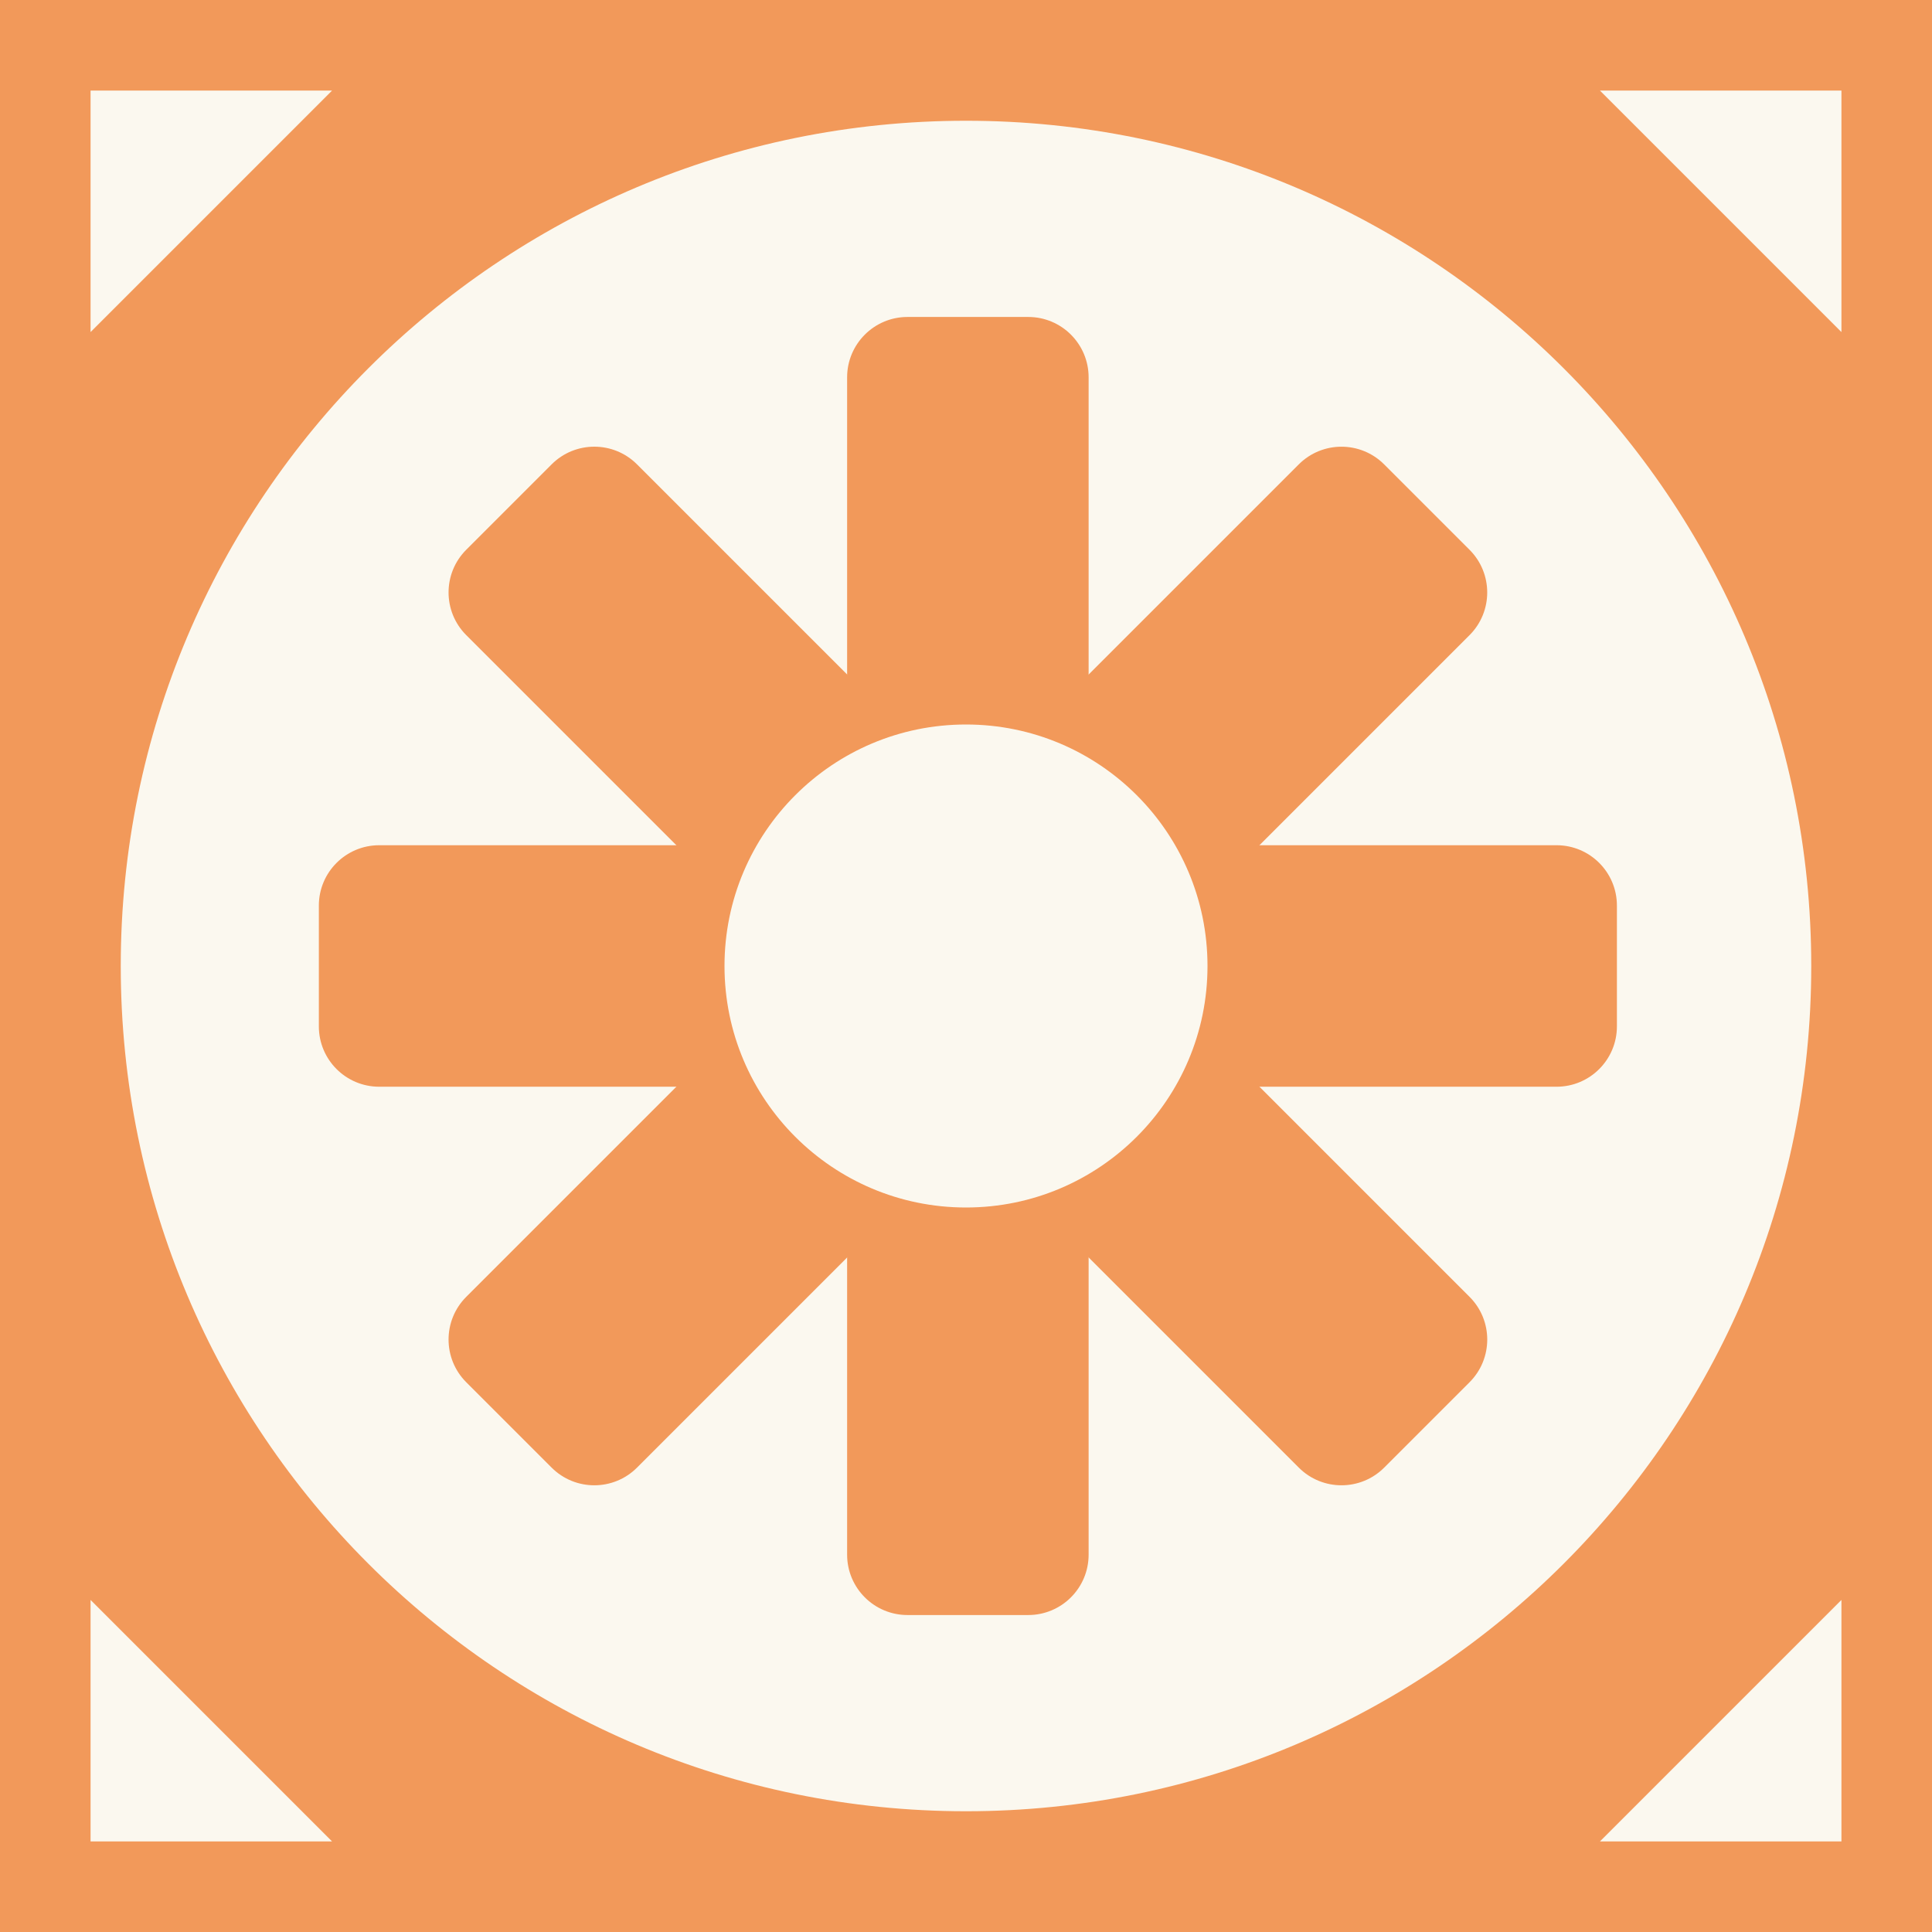
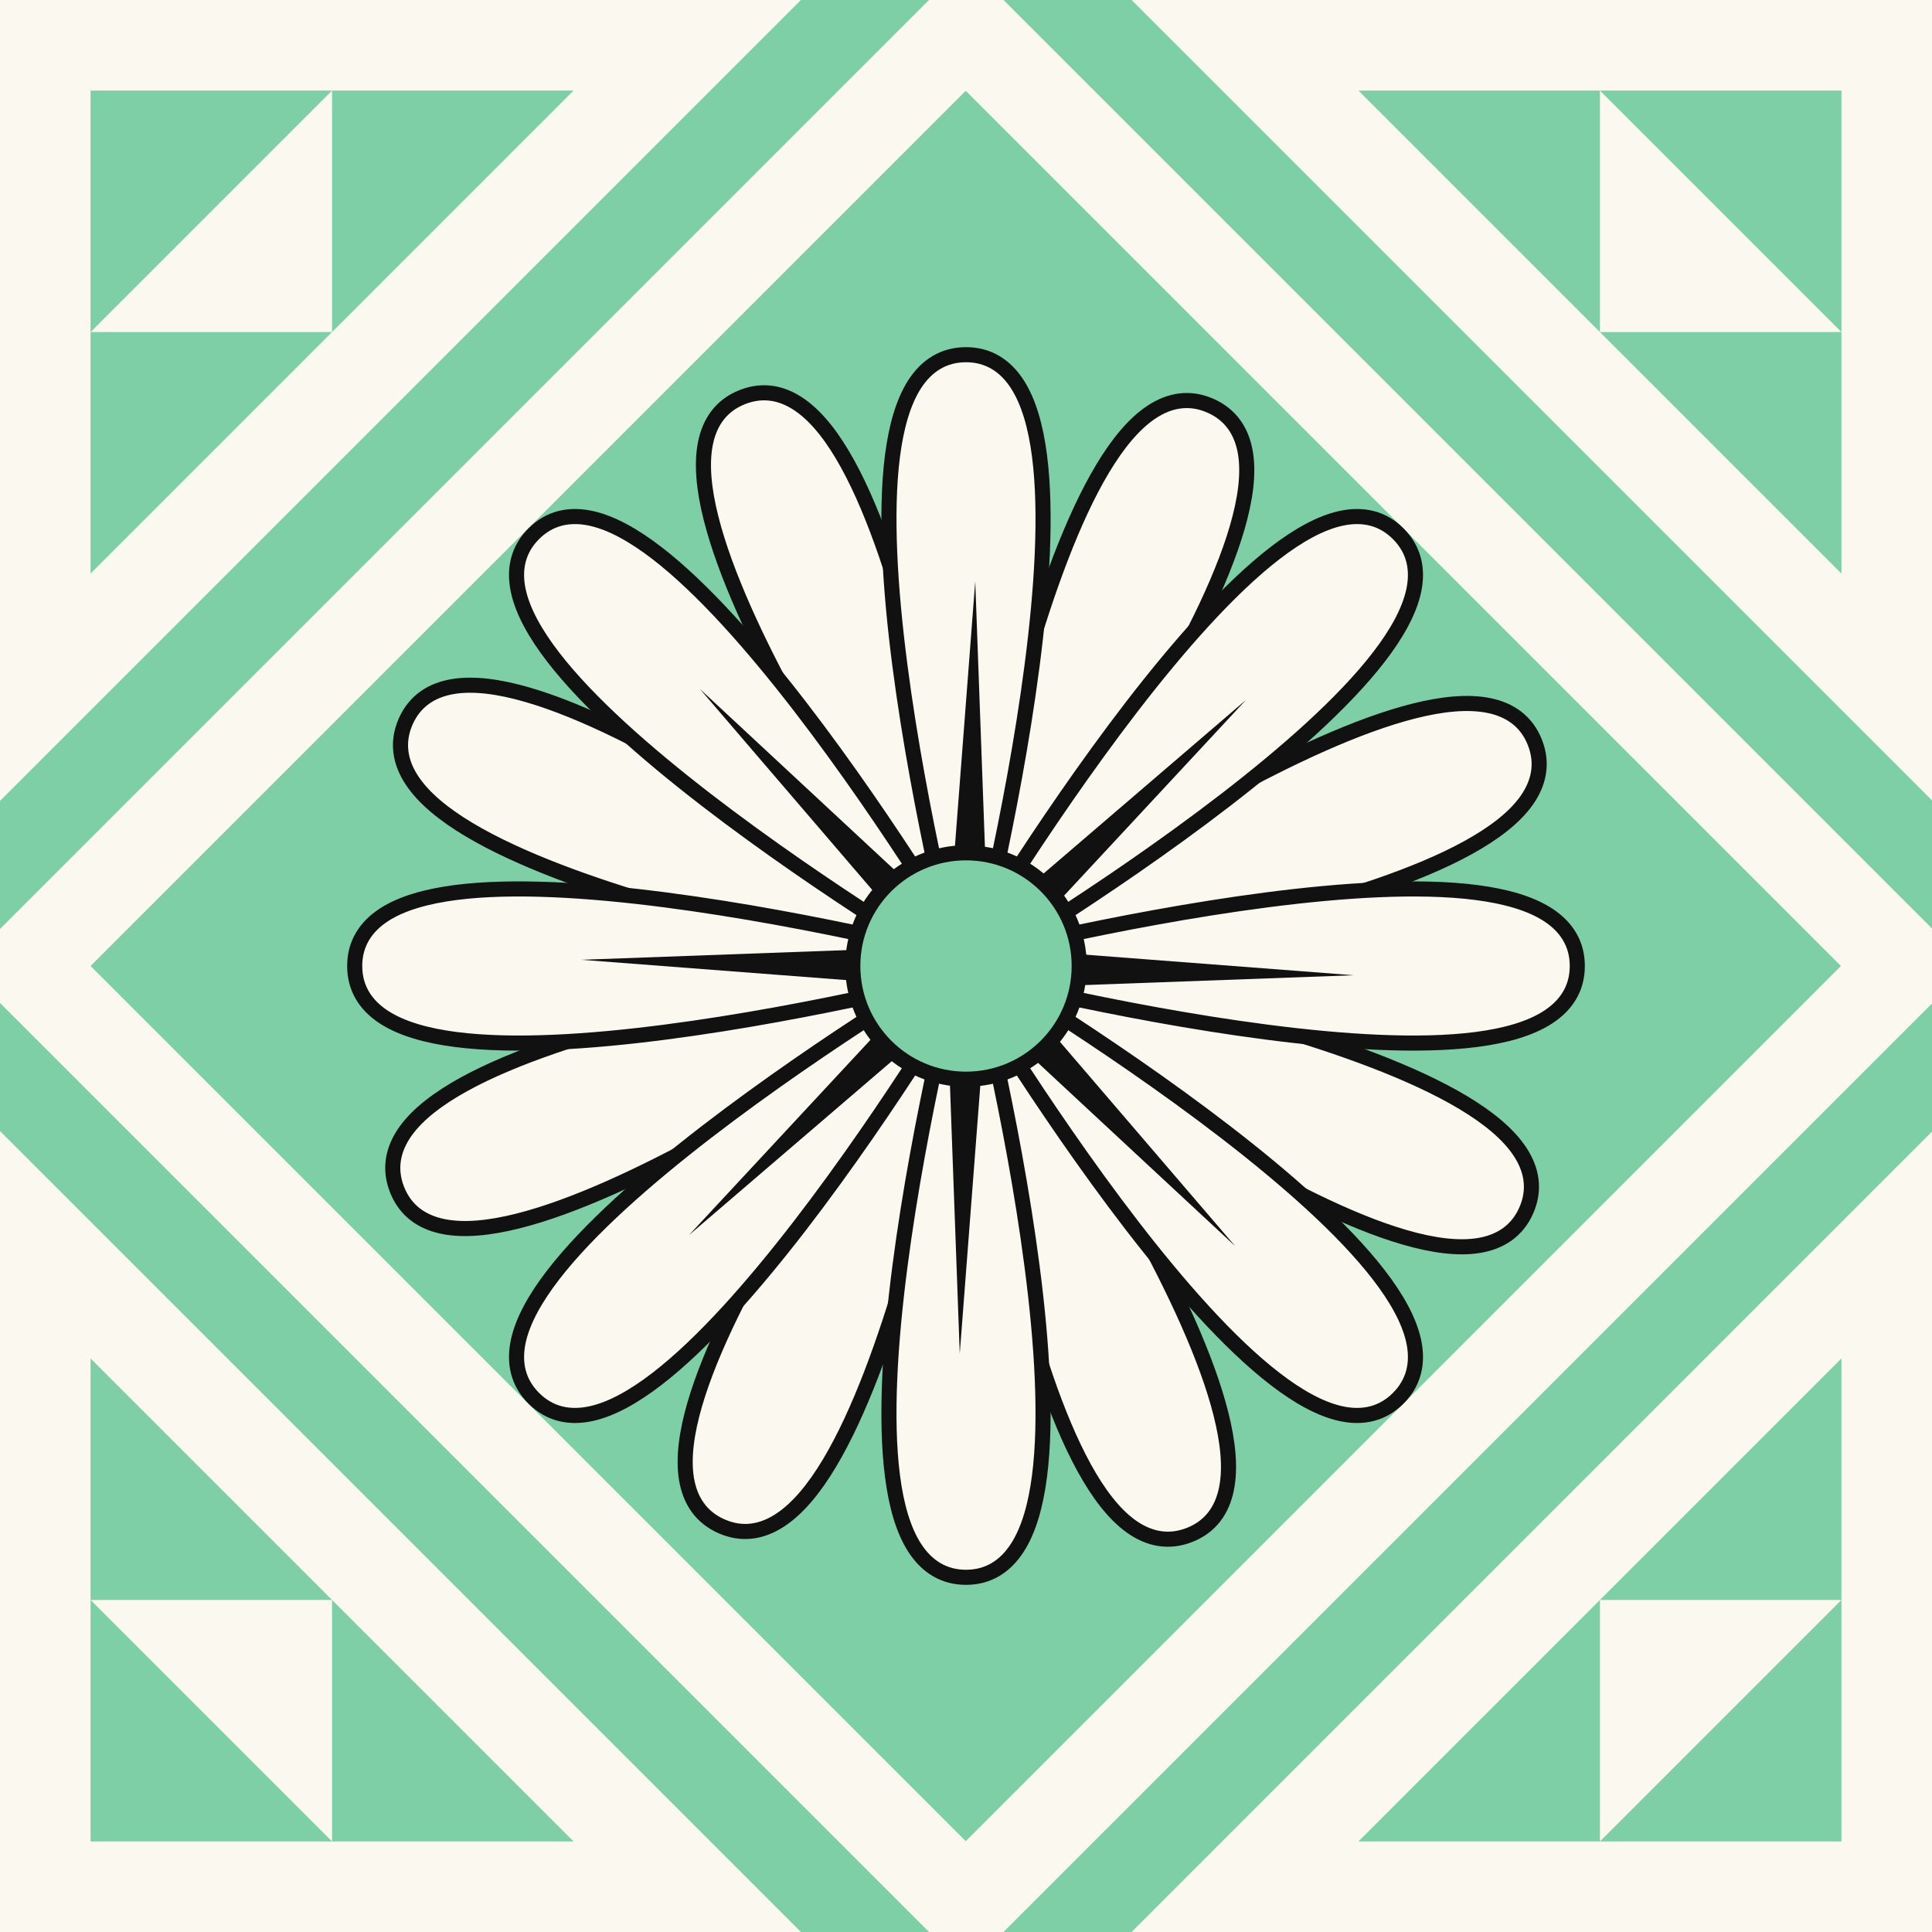
<svg xmlns="http://www.w3.org/2000/svg" width="64" height="64" viewBox="0 0 64 64" fill="none">
-   <g clip-path="url(#clip0_222_3274)">
-     <rect width="64" height="64" fill="#F2995A" />
-     <rect x="4" y="60" width="56" height="56" rx="28" transform="rotate(-90 4 60)" fill="#FBF8EF" />
-     <rect x="53.562" y="28" width="8" height="16" rx="2" transform="rotate(90 53.5625 27.9998)" fill="#F2995A" />
-     <rect x="26.562" y="28" width="8" height="16" rx="2" transform="rotate(90 26.5625 27.9998)" fill="#F2995A" />
-     <rect x="28.062" y="10.5" width="8" height="16" rx="2" fill="#F2995A" />
-     <rect x="28.062" y="37.5" width="8" height="16" rx="2" fill="#F2995A" />
-     <rect x="44.438" y="13.969" width="8" height="16" rx="2" transform="rotate(45 44.4375 13.9686)" fill="#F2995A" />
-     <rect x="25.344" y="33.06" width="8" height="16" rx="2" transform="rotate(45 25.3438 33.0605)" fill="#F2995A" />
-     <rect x="14.031" y="19.625" width="8" height="16" rx="2" transform="rotate(-45 14.0312 19.6254)" fill="#F2995A" />
-     <rect x="33.125" y="38.717" width="8" height="16" rx="2" transform="rotate(-45 33.125 38.7173)" fill="#F2995A" />
-     <rect x="24" y="24" width="16" height="16" rx="8" fill="#FBF8EF" />
-     <path d="M61 53V61H53L61 53Z" fill="#FBF8EF" />
-     <path d="M53 3H61V11L53 3Z" fill="#FBF8EF" />
-     <path d="M11 3H3V11L11 3Z" fill="#FBF8EF" />
-     <path d="M11 61H3V53L11 61Z" fill="#FBF8EF" />
+   <g clip-path="url(#clip0_379_1611)">
+     <rect width="64" height="64" fill="#FBF8EF" />
+     <rect x="-3.347" y="32" width="50" height="50" transform="rotate(-45 -3.34743 32)" fill="#FBF8EF" />
+     <rect x="-3.347" y="32" width="50" height="50" transform="rotate(-45 -3.34743 32)" stroke="#7ECEA6" stroke-width="3" />
+     <rect width="41" height="41" transform="translate(3 32) rotate(-45)" fill="#7ECEA6" />
+     <path d="M29.971 29.496C30.307 30.003 30.614 30.453 30.875 30.833C30.505 30.558 30.066 30.235 29.572 29.881C28.012 28.758 25.908 27.309 23.737 26.009C21.571 24.711 19.321 23.549 17.473 23.014C16.55 22.746 15.703 22.627 15.006 22.742C14.294 22.86 13.734 23.225 13.435 23.909C13.137 24.593 13.251 25.253 13.65 25.854C14.04 26.443 14.704 26.983 15.528 27.476C17.178 28.465 19.561 29.323 21.986 30.026C24.417 30.731 26.91 31.286 28.795 31.665C29.391 31.784 29.926 31.887 30.38 31.97C29.923 32.037 29.384 32.12 28.785 32.218C26.887 32.527 24.375 32.991 21.921 33.606C19.471 34.22 17.059 34.99 15.373 35.917C14.532 36.381 13.848 36.895 13.437 37.469C13.017 38.056 12.879 38.711 13.152 39.405C13.425 40.1 13.971 40.486 14.678 40.629C15.37 40.77 16.222 40.682 17.153 40.448C19.02 39.98 21.311 38.902 23.523 37.684C25.74 36.464 27.896 35.094 29.496 34.029C30.002 33.693 30.453 33.386 30.833 33.125C30.558 33.495 30.235 33.934 29.88 34.428C28.758 35.988 27.309 38.092 26.008 40.262C24.71 42.429 23.549 44.678 23.013 46.526C22.745 47.449 22.626 48.296 22.741 48.993C22.859 49.705 23.224 50.265 23.908 50.563C24.592 50.862 25.252 50.748 25.853 50.349C26.442 49.959 26.982 49.295 27.475 48.471C28.464 46.821 29.322 44.439 30.025 42.013C30.73 39.583 31.285 37.089 31.664 35.205C31.784 34.609 31.886 34.074 31.97 33.62C32.037 34.077 32.12 34.615 32.218 35.215C32.527 37.112 32.99 39.624 33.605 42.079C34.219 44.528 34.989 46.94 35.917 48.626C36.38 49.467 36.894 50.151 37.468 50.562C38.055 50.982 38.71 51.12 39.404 50.847C40.099 50.575 40.485 50.028 40.628 49.321C40.769 48.629 40.681 47.777 40.447 46.846C39.98 44.98 38.902 42.689 37.684 40.476C36.464 38.259 35.093 36.104 34.029 34.504C33.692 33.998 33.386 33.547 33.125 33.167C33.495 33.442 33.934 33.764 34.427 34.12C35.987 35.242 38.091 36.691 40.262 37.991C42.428 39.289 44.678 40.45 46.526 40.986C47.448 41.254 48.295 41.373 48.992 41.258C49.704 41.14 50.264 40.775 50.562 40.091C50.861 39.407 50.747 38.747 50.348 38.146C49.958 37.557 49.294 37.017 48.471 36.524C46.82 35.535 44.438 34.677 42.013 33.974C39.582 33.269 37.089 32.714 35.205 32.336C34.609 32.216 34.074 32.114 33.62 32.03C34.077 31.963 34.615 31.88 35.215 31.782C37.112 31.473 39.624 31.009 42.078 30.394C44.528 29.78 46.94 29.01 48.625 28.082C49.466 27.619 50.15 27.105 50.561 26.531C50.981 25.944 51.119 25.289 50.846 24.595C50.573 23.9 50.026 23.514 49.319 23.371C48.627 23.23 47.776 23.318 46.845 23.552C44.979 24.02 42.688 25.098 40.476 26.316C38.259 27.536 36.104 28.906 34.503 29.971C33.997 30.308 33.547 30.614 33.167 30.875C33.442 30.505 33.764 30.066 34.119 29.572C35.242 28.012 36.69 25.908 37.991 23.738C39.289 21.571 40.45 19.322 40.985 17.474C41.253 16.551 41.372 15.704 41.257 15.007C41.139 14.295 40.774 13.735 40.09 13.437C39.406 13.138 38.746 13.252 38.145 13.651C37.556 14.041 37.017 14.705 36.523 15.529C35.534 17.179 34.677 19.561 33.974 21.987C33.269 24.417 32.714 26.911 32.335 28.795C32.216 29.391 32.113 29.926 32.03 30.38C31.962 29.923 31.88 29.385 31.782 28.785C31.472 26.888 31.009 24.376 30.393 21.921C29.779 19.472 29.01 17.06 28.081 15.374C27.619 14.533 27.104 13.849 26.529 13.438C25.943 13.018 25.288 12.88 24.594 13.153C23.899 13.426 23.513 13.972 23.37 14.68C23.229 15.372 23.317 16.223 23.551 17.154C24.019 19.021 25.097 21.311 26.315 23.524C27.535 25.741 28.906 27.896 29.971 29.496Z" fill="#FBF8EF" stroke="#111111" stroke-width="0.5" />
+     <path d="M31.027 28.928C31.155 29.522 31.275 30.053 31.38 30.503C31.136 30.111 30.845 29.65 30.516 29.14C29.474 27.524 28.046 25.407 26.501 23.402C24.959 21.402 23.29 19.498 21.766 18.324C21.005 17.738 20.26 17.317 19.57 17.169C18.864 17.018 18.209 17.153 17.681 17.681C17.153 18.209 17.018 18.864 17.169 19.57C17.317 20.26 17.738 21.005 18.324 21.766C19.498 23.29 21.402 24.959 23.402 26.501C25.407 28.046 27.524 29.474 29.14 30.516C29.65 30.845 30.111 31.136 30.503 31.38C30.053 31.275 29.522 31.155 28.928 31.027C27.049 30.621 24.542 30.134 22.032 29.809C19.528 29.485 17.001 29.319 15.093 29.566C14.141 29.689 13.316 29.919 12.723 30.302C12.118 30.695 11.75 31.254 11.75 32C11.75 32.746 12.118 33.305 12.723 33.697C13.316 34.081 14.141 34.311 15.093 34.434C17.001 34.681 19.528 34.516 22.032 34.191C24.542 33.866 27.049 33.379 28.928 32.973C29.522 32.845 30.053 32.725 30.503 32.62C30.111 32.864 29.65 33.155 29.14 33.484C27.524 34.526 25.407 35.955 23.402 37.499C21.402 39.041 19.498 40.71 18.324 42.234C17.738 42.995 17.317 43.74 17.169 44.43C17.018 45.136 17.153 45.791 17.681 46.319C18.209 46.847 18.864 46.982 19.57 46.831C20.26 46.683 21.005 46.262 21.766 45.676C23.29 44.502 24.959 42.598 26.501 40.598C28.046 38.593 29.474 36.476 30.516 34.86C30.845 34.35 31.136 33.889 31.38 33.497C31.275 33.947 31.155 34.478 31.027 35.072C30.621 36.951 30.134 39.458 29.809 41.968C29.485 44.472 29.319 46.999 29.566 48.907C29.689 49.859 29.919 50.684 30.302 51.276C30.695 51.882 31.254 52.25 32 52.25C32.746 52.25 33.305 51.882 33.697 51.276C34.081 50.684 34.311 49.859 34.434 48.907C34.681 46.999 34.516 44.472 34.191 41.968C33.866 39.458 33.379 36.951 32.973 35.072C32.845 34.478 32.725 33.947 32.62 33.497C32.864 33.889 33.155 34.35 33.484 34.86C34.526 36.476 35.955 38.593 37.499 40.598C39.041 42.598 40.71 44.502 42.234 45.676C42.995 46.262 43.74 46.683 44.43 46.831C45.136 46.982 45.791 46.847 46.319 46.319C46.847 45.791 46.982 45.136 46.831 44.43C46.683 43.74 46.262 42.995 45.676 42.234C44.502 40.71 42.598 39.041 40.598 37.499C38.593 35.955 36.476 34.526 34.86 33.484C34.35 33.155 33.889 32.864 33.497 32.62C33.947 32.725 34.478 32.845 35.072 32.973C36.951 33.379 39.458 33.866 41.968 34.191C44.472 34.516 46.999 34.681 48.907 34.434C49.859 34.311 50.684 34.081 51.276 33.697C51.882 33.305 52.25 32.746 52.25 32C52.25 31.254 51.882 30.695 51.276 30.302C50.684 29.919 49.859 29.689 48.907 29.566C46.999 29.319 44.472 29.485 41.968 29.809C39.458 30.134 36.951 30.621 35.072 31.027C34.478 31.155 33.947 31.275 33.497 31.38C33.889 31.136 34.35 30.845 34.86 30.516C36.476 29.474 38.593 28.046 40.598 26.501C42.598 24.959 44.502 23.29 45.676 21.766C46.262 21.005 46.683 20.26 46.831 19.57C46.982 18.864 46.847 18.209 46.319 17.681C45.791 17.153 45.136 17.018 44.43 17.169C43.74 17.317 42.995 17.738 42.234 18.324C40.71 19.498 39.041 21.402 37.499 23.402C35.955 25.407 34.526 27.524 33.484 29.14C33.155 29.65 32.864 30.111 32.62 30.503C32.725 30.053 32.845 29.522 32.973 28.928C33.379 27.049 33.866 24.542 34.191 22.032C34.516 19.528 34.681 17.001 34.434 15.093C34.311 14.141 34.081 13.316 33.697 12.723C33.305 12.118 32.746 11.75 32 11.75C31.254 11.75 30.695 12.118 30.302 12.723C29.919 13.316 29.689 14.141 29.566 15.093C29.319 17.001 29.485 19.528 29.809 22.032C30.134 24.542 30.621 27.049 31.027 28.928Z" fill="#FBF8EF" stroke="#111111" stroke-width="0.5" />
+     <path d="M32.306 19.256L32.717 30.526L41.277 23.184L33.599 31.444L44.843 32.306L33.573 32.717L40.915 41.278L32.655 33.599L31.793 44.844L31.382 33.574L22.822 40.916L30.5 32.656L19.256 31.794L30.526 31.383L23.184 22.822L31.444 30.501L32.306 19.256Z" fill="#111111" />
+     <rect x="28.25" y="28.25" width="7.5" height="7.5" rx="3.75" fill="#7ECEA6" stroke="#111111" stroke-width="0.5" />
+     <path d="M61 45V61H45L61 45Z" fill="#7ECEA6" />
+     <path d="M45 3H61V19L45 3Z" fill="#7ECEA6" />
+     <path d="M19 3H3V19L19 3Z" fill="#7ECEA6" />
+     <path d="M19 61H3V45L19 61Z" fill="#7ECEA6" />
+     <path d="M3 53H11V61L3 53Z" fill="#FBF8EF" />
+     <path d="M11 3V11H3L11 3Z" fill="#FBF8EF" />
+     <path d="M61 11L53 11V3L61 11Z" fill="#FBF8EF" />
+     <path d="M53 61V53H61L53 61Z" fill="#FBF8EF" />
  </g>
  <defs>
-     <clipPath id="clip0_222_3274">
+     <clipPath id="clip0_379_1611">
      <rect width="64" height="64" fill="white" />
    </clipPath>
  </defs>
</svg>
